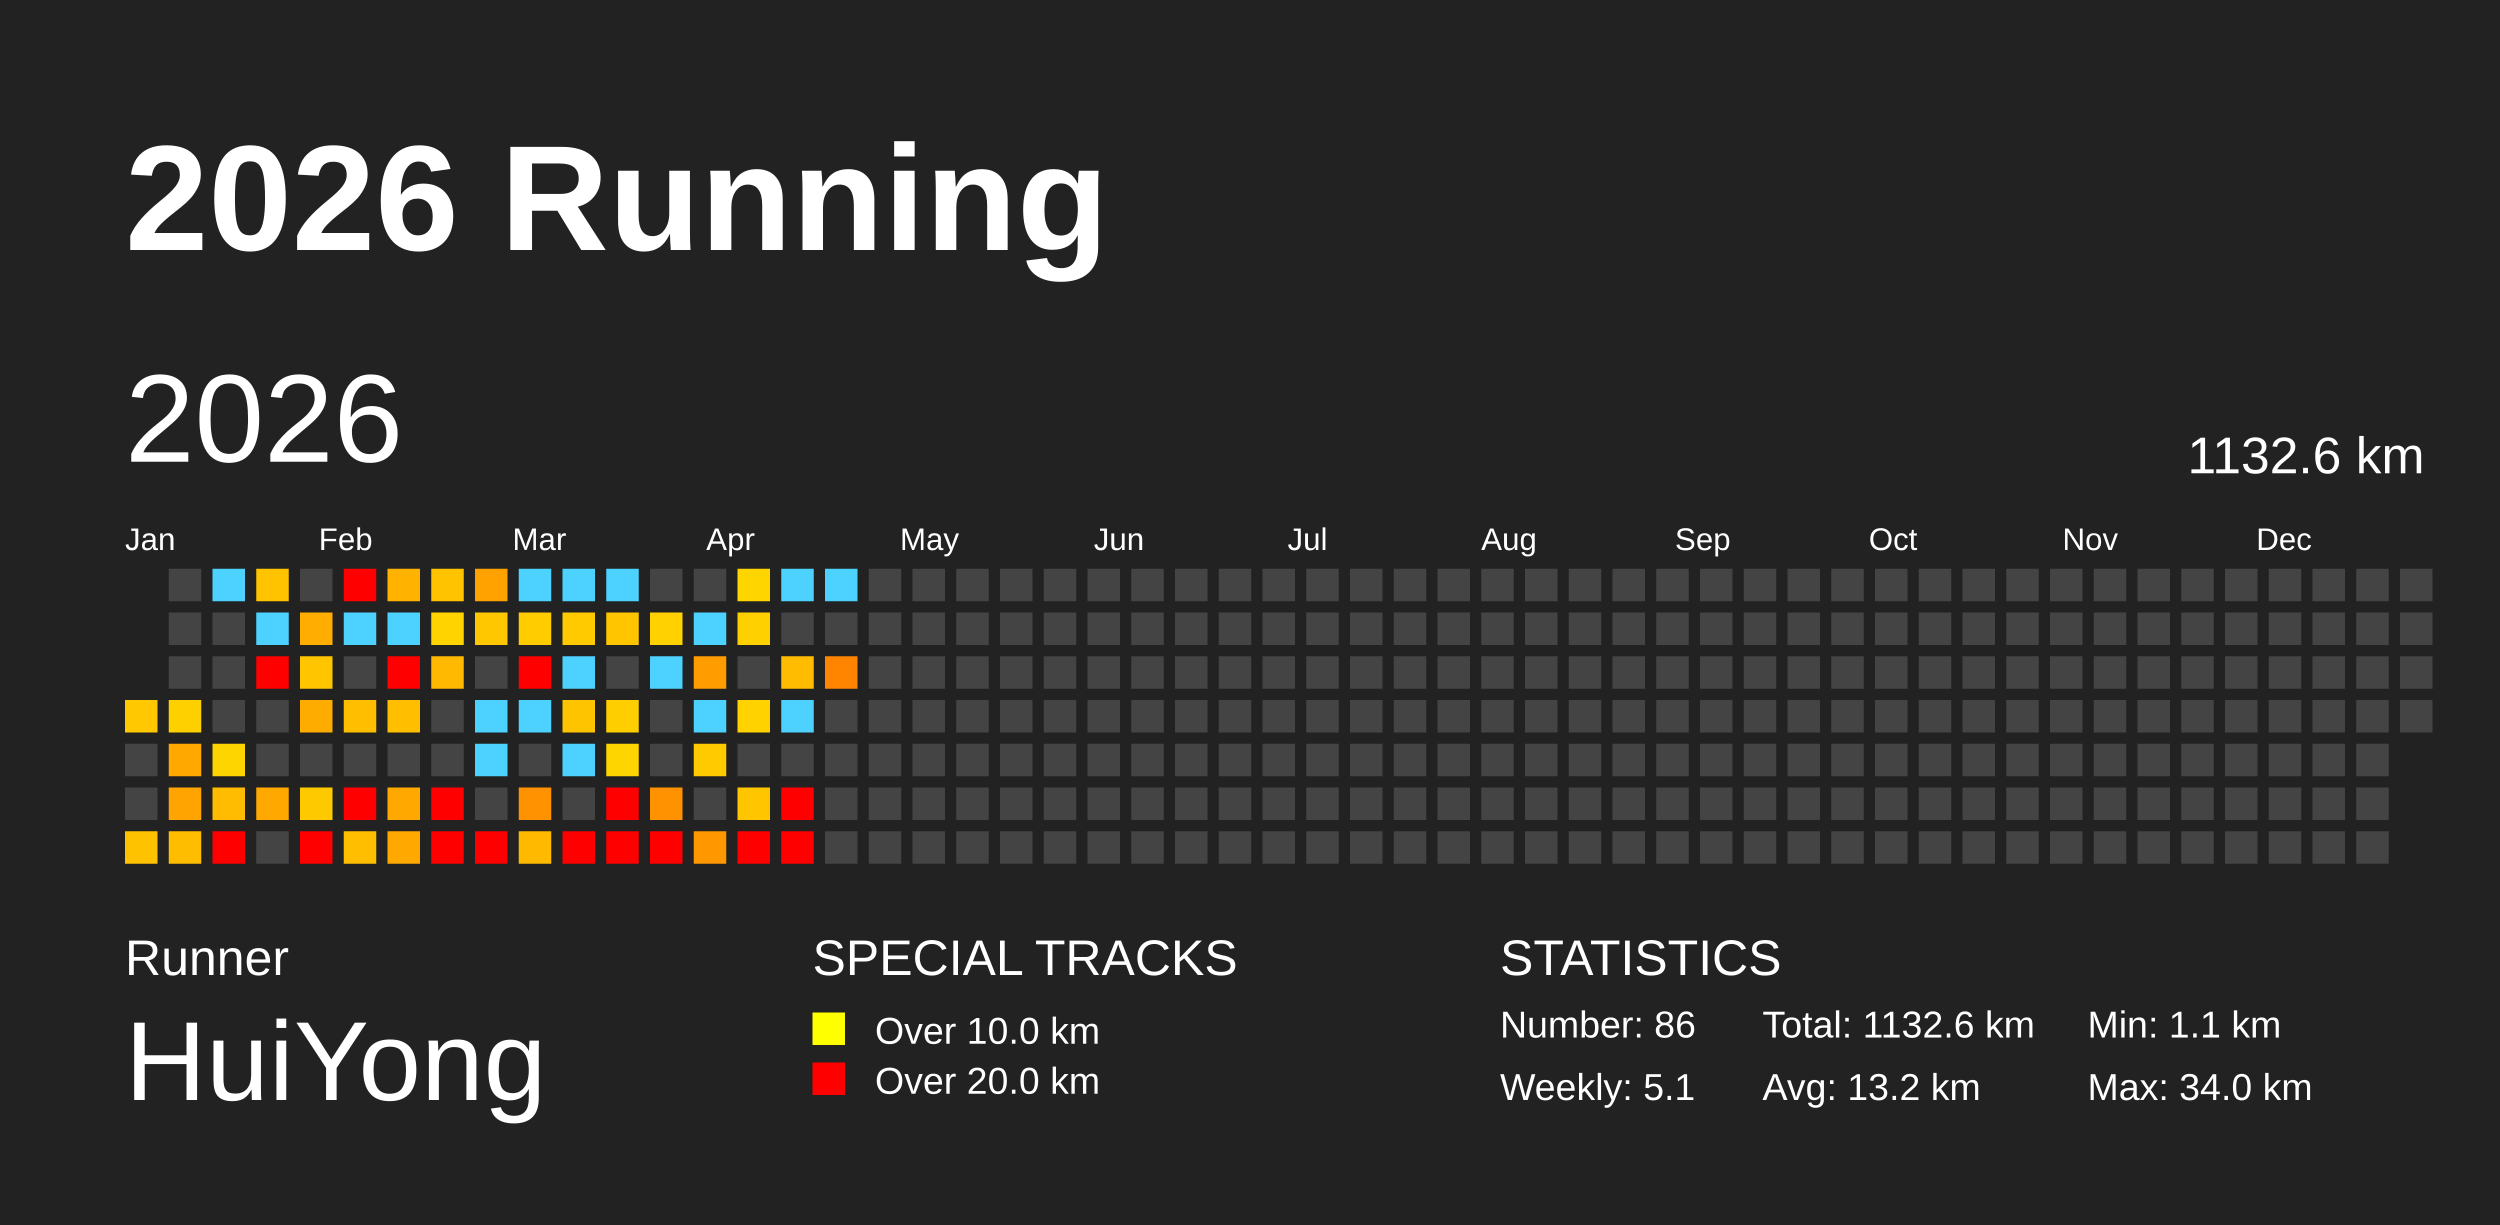
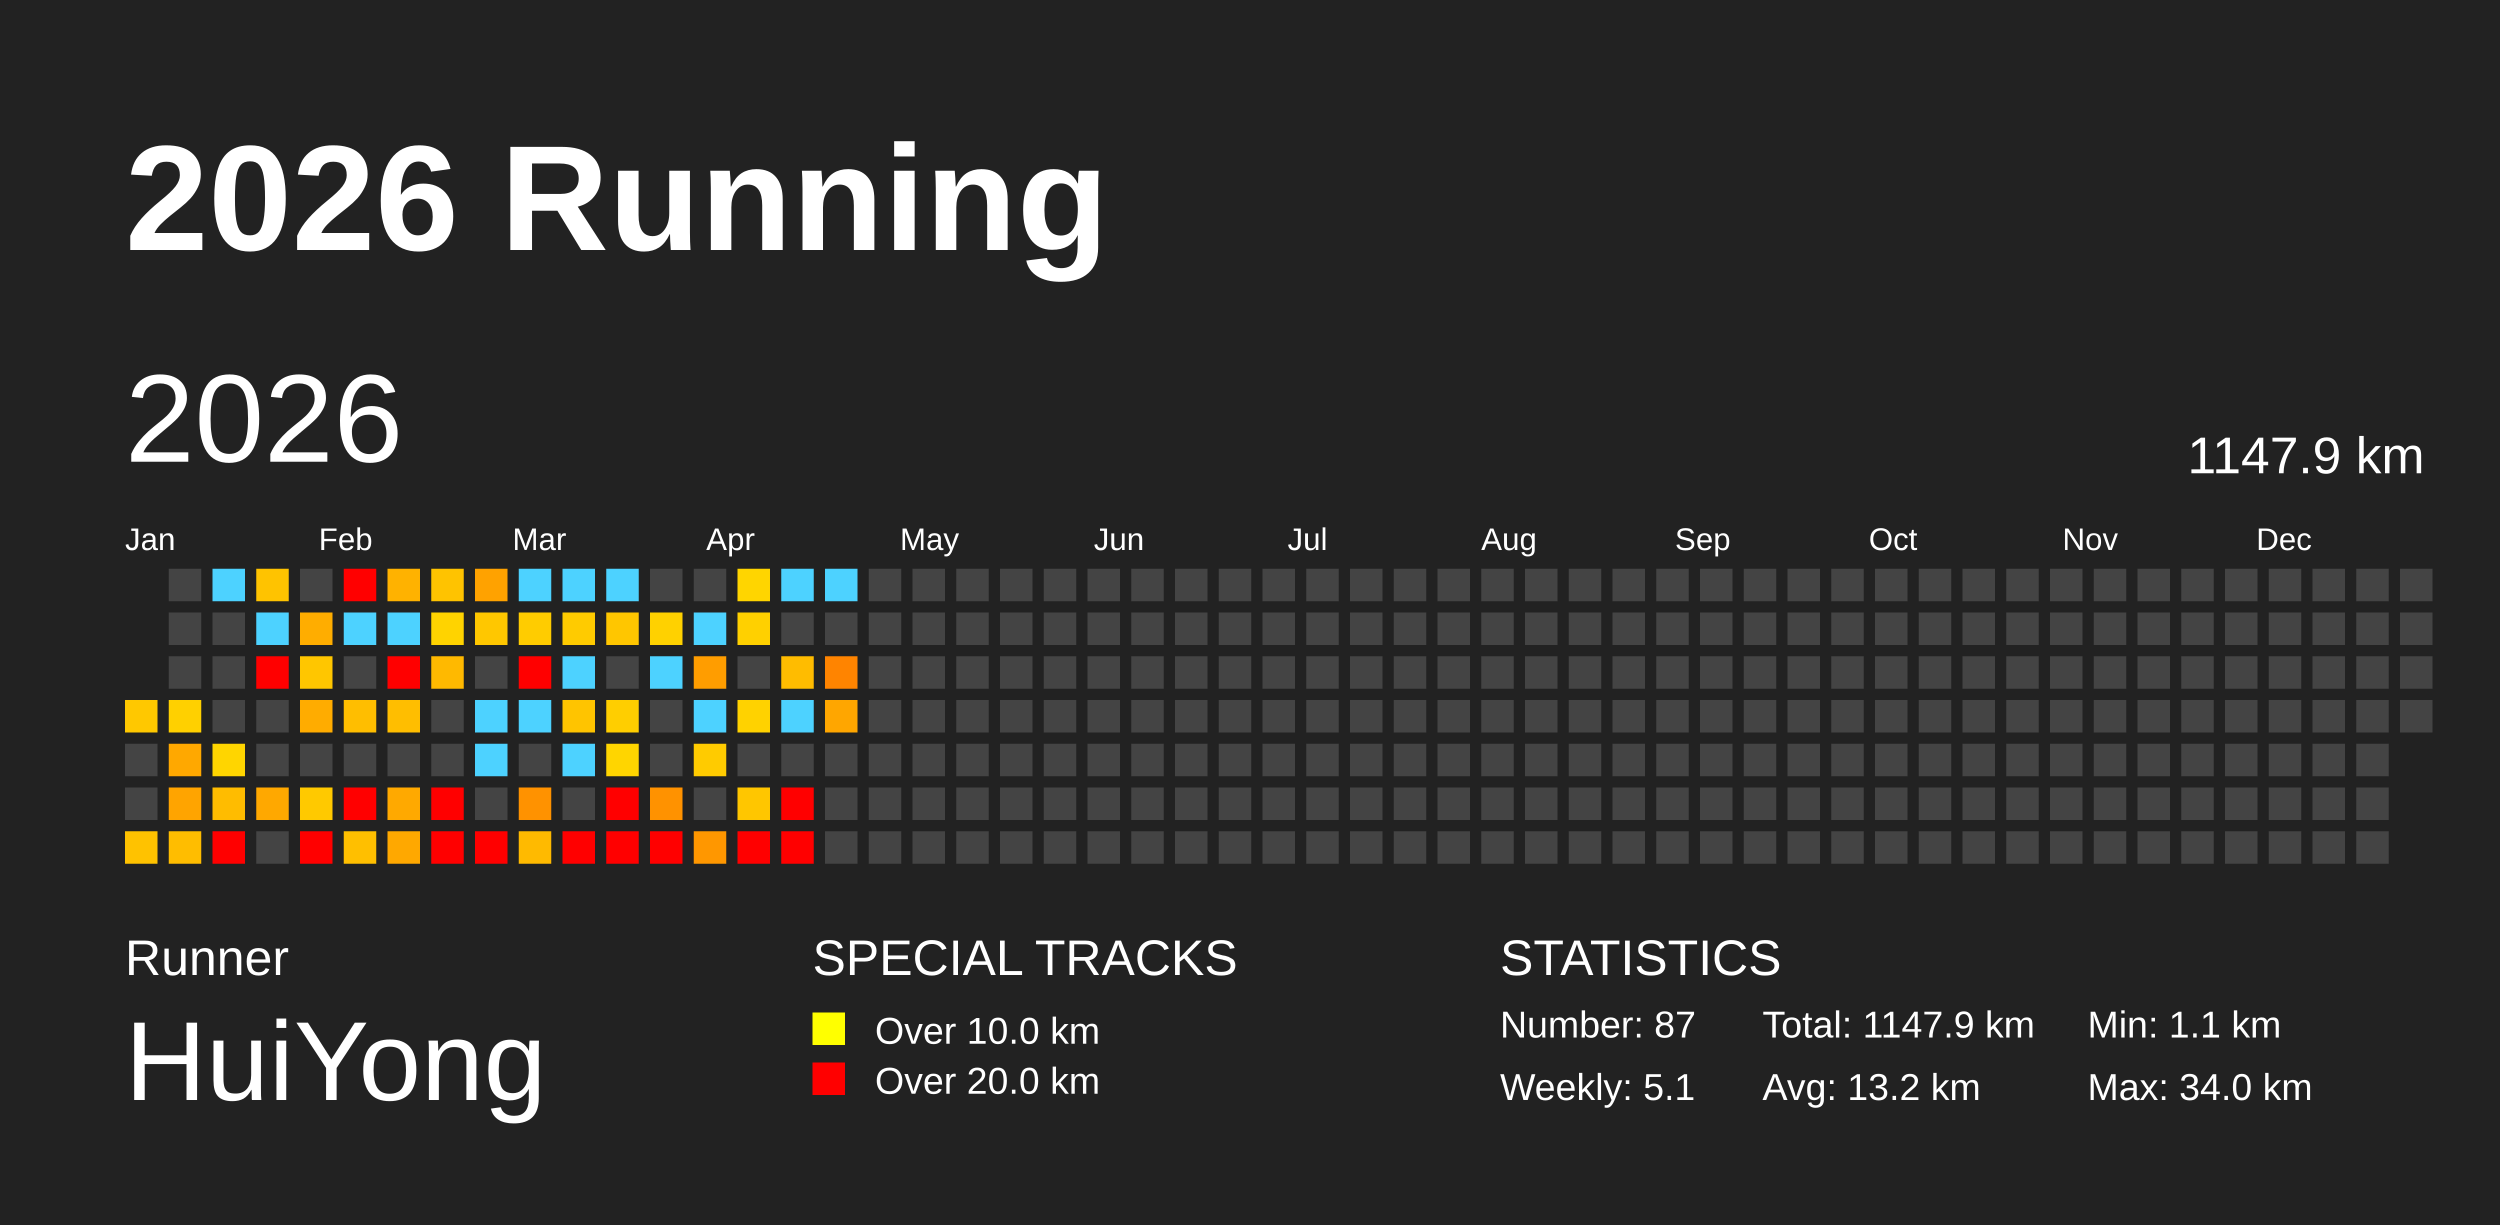
<svg xmlns="http://www.w3.org/2000/svg" baseProfile="full" height="98mm" version="1.1" viewBox="0,0,200,98" width="200mm">
  <defs />
  <rect fill="#222222" height="98" width="200" x="0" y="0" />
  <text fill="#FFFFFF" style="font-size:12px; font-family:Arial; font-weight:bold;" x="10" y="20">2026 Running</text>
  <text fill="#FFFFFF" style="font-size:4px; font-family:Arial" x="10" y="78">Runner</text>
  <text fill="#FFFFFF" style="font-size:9px; font-family:Arial" x="10" y="88">HuiYong</text>
  <text fill="#FFFFFF" style="font-size:4px; font-family:Arial" x="65" y="78">SPECIAL TRACKS</text>
  <rect fill="yellow" height="2.6" width="2.6" x="65" y="81" />
  <text fill="#FFFFFF" style="font-size:3px; font-family:Arial" x="70" y="83.5">Over 10.0 km</text>
  <rect fill="red" height="2.6" width="2.6" x="65" y="85" />
  <text fill="#FFFFFF" style="font-size:3px; font-family:Arial" x="70" y="87.5">Over 20.0 km</text>
  <text fill="#FFFFFF" style="font-size:4px; font-family:Arial" x="120" y="78">STATISTICS</text>
-   <text fill="#FFFFFF" style="font-size:3px; font-family:Arial" x="120" y="83">Number: 86</text>
+   <text fill="#FFFFFF" style="font-size:3px; font-family:Arial" x="120" y="83">Number: 87</text>
  <text fill="#FFFFFF" style="font-size:3px; font-family:Arial" x="120" y="88">Weekly: 5.1</text>
-   <text fill="#FFFFFF" style="font-size:3px; font-family:Arial" x="141" y="83">Total: 1132.6 km</text>
+   <text fill="#FFFFFF" style="font-size:3px; font-family:Arial" x="141" y="83">Total: 1147.9 km</text>
  <text fill="#FFFFFF" style="font-size:3px; font-family:Arial" x="141" y="88">Avg: 13.2 km</text>
  <text fill="#FFFFFF" style="font-size:3px; font-family:Arial" x="167" y="83">Min: 1.1 km</text>
  <text fill="#FFFFFF" style="font-size:3px; font-family:Arial" x="167" y="88">Max: 34.0 km</text>
  <text dominant-baseline="hanging" fill="#FFFFFF" style="font-size:10.0px; font-family:Arial;" x="10" y="30">2026</text>
-   <text dominant-baseline="hanging" fill="#FFFFFF" style="font-size:4.125px; font-family:Arial;" x="175" y="35">1132.6 km</text>
+   <text dominant-baseline="hanging" fill="#FFFFFF" style="font-size:4.125px; font-family:Arial;" x="175" y="35">1147.9 km</text>
  <text fill="#FFFFFF" style="font-size:2.5px; font-family:Arial" x="10.0" y="44">Jan</text>
  <text fill="#FFFFFF" style="font-size:2.5px; font-family:Arial" x="25.5" y="44">Feb</text>
  <text fill="#FFFFFF" style="font-size:2.5px; font-family:Arial" x="41.0" y="44">Mar</text>
  <text fill="#FFFFFF" style="font-size:2.5px; font-family:Arial" x="56.5" y="44">Apr</text>
  <text fill="#FFFFFF" style="font-size:2.5px; font-family:Arial" x="72.0" y="44">May</text>
  <text fill="#FFFFFF" style="font-size:2.5px; font-family:Arial" x="87.5" y="44">Jun</text>
  <text fill="#FFFFFF" style="font-size:2.5px; font-family:Arial" x="103.0" y="44">Jul</text>
  <text fill="#FFFFFF" style="font-size:2.5px; font-family:Arial" x="118.5" y="44">Aug</text>
  <text fill="#FFFFFF" style="font-size:2.5px; font-family:Arial" x="134.0" y="44">Sep</text>
  <text fill="#FFFFFF" style="font-size:2.5px; font-family:Arial" x="149.5" y="44">Oct</text>
  <text fill="#FFFFFF" style="font-size:2.5px; font-family:Arial" x="165.0" y="44">Nov</text>
  <text fill="#FFFFFF" style="font-size:2.5px; font-family:Arial" x="180.5" y="44">Dec</text>
  <rect fill="#ffc800" height="2.6" width="2.6" x="10.0" y="56.0" />
  <rect fill="#444444" height="2.6" width="2.6" x="10.0" y="59.5" />
  <rect fill="#444444" height="2.6" width="2.6" x="10.0" y="63.0" />
  <rect fill="#ffc200" height="2.6" width="2.6" x="10.0" y="66.5" />
  <rect fill="#444444" height="2.6" width="2.6" x="13.5" y="45.5" />
  <rect fill="#444444" height="2.6" width="2.6" x="13.5" y="49.0" />
  <rect fill="#444444" height="2.6" width="2.6" x="13.5" y="52.5" />
  <rect fill="#ffd000" height="2.6" width="2.6" x="13.5" y="56.0" />
  <rect fill="#ffa800" height="2.6" width="2.6" x="13.5" y="59.5" />
  <rect fill="#ffa400" height="2.6" width="2.6" x="13.5" y="63.0" />
  <rect fill="#ffbd00" height="2.6" width="2.6" x="13.5" y="66.5" />
  <rect fill="#4dd2ff" height="2.6" width="2.6" x="17.0" y="45.5" />
  <rect fill="#444444" height="2.6" width="2.6" x="17.0" y="49.0" />
  <rect fill="#444444" height="2.6" width="2.6" x="17.0" y="52.5" />
  <rect fill="#444444" height="2.6" width="2.6" x="17.0" y="56.0" />
  <rect fill="#ffd500" height="2.6" width="2.6" x="17.0" y="59.5" />
  <rect fill="#ffbc00" height="2.6" width="2.6" x="17.0" y="63.0" />
  <rect fill="red" height="2.6" width="2.6" x="17.0" y="66.5" />
  <rect fill="#ffc300" height="2.6" width="2.6" x="20.5" y="45.5" />
  <rect fill="#4dd2ff" height="2.6" width="2.6" x="20.5" y="49.0" />
  <rect fill="red" height="2.6" width="2.6" x="20.5" y="52.5" />
  <rect fill="#444444" height="2.6" width="2.6" x="20.5" y="56.0" />
  <rect fill="#444444" height="2.6" width="2.6" x="20.5" y="59.5" />
  <rect fill="#ffa800" height="2.6" width="2.6" x="20.5" y="63.0" />
  <rect fill="#444444" height="2.6" width="2.6" x="20.5" y="66.5" />
  <rect fill="#444444" height="2.6" width="2.6" x="24.0" y="45.5" />
  <rect fill="#ffad00" height="2.6" width="2.6" x="24.0" y="49.0" />
  <rect fill="#ffc600" height="2.6" width="2.6" x="24.0" y="52.5" />
  <rect fill="#ffac00" height="2.6" width="2.6" x="24.0" y="56.0" />
  <rect fill="#444444" height="2.6" width="2.6" x="24.0" y="59.5" />
  <rect fill="#ffc900" height="2.6" width="2.6" x="24.0" y="63.0" />
  <rect fill="red" height="2.6" width="2.6" x="24.0" y="66.5" />
  <rect fill="red" height="2.6" width="2.6" x="27.5" y="45.5" />
  <rect fill="#4dd2ff" height="2.6" width="2.6" x="27.5" y="49.0" />
  <rect fill="#444444" height="2.6" width="2.6" x="27.5" y="52.5" />
  <rect fill="#ffbe00" height="2.6" width="2.6" x="27.5" y="56.0" />
  <rect fill="#444444" height="2.6" width="2.6" x="27.5" y="59.5" />
  <rect fill="red" height="2.6" width="2.6" x="27.5" y="63.0" />
  <rect fill="#ffbf00" height="2.6" width="2.6" x="27.5" y="66.5" />
  <rect fill="#ffb200" height="2.6" width="2.6" x="31.0" y="45.5" />
  <rect fill="#4dd2ff" height="2.6" width="2.6" x="31.0" y="49.0" />
  <rect fill="red" height="2.6" width="2.6" x="31.0" y="52.5" />
  <rect fill="#ffbe00" height="2.6" width="2.6" x="31.0" y="56.0" />
  <rect fill="#444444" height="2.6" width="2.6" x="31.0" y="59.5" />
  <rect fill="#ffa900" height="2.6" width="2.6" x="31.0" y="63.0" />
  <rect fill="#ffa800" height="2.6" width="2.6" x="31.0" y="66.5" />
  <rect fill="#ffc300" height="2.6" width="2.6" x="34.5" y="45.5" />
  <rect fill="#ffd300" height="2.6" width="2.6" x="34.5" y="49.0" />
  <rect fill="#ffb900" height="2.6" width="2.6" x="34.5" y="52.5" />
  <rect fill="#444444" height="2.6" width="2.6" x="34.5" y="56.0" />
  <rect fill="#444444" height="2.6" width="2.6" x="34.5" y="59.5" />
  <rect fill="red" height="2.6" width="2.6" x="34.5" y="63.0" />
  <rect fill="red" height="2.6" width="2.6" x="34.5" y="66.5" />
  <rect fill="#ffa200" height="2.6" width="2.6" x="38.0" y="45.5" />
  <rect fill="#ffc700" height="2.6" width="2.6" x="38.0" y="49.0" />
  <rect fill="#444444" height="2.6" width="2.6" x="38.0" y="52.5" />
  <rect fill="#4dd2ff" height="2.6" width="2.6" x="38.0" y="56.0" />
  <rect fill="#4dd2ff" height="2.6" width="2.6" x="38.0" y="59.5" />
  <rect fill="#444444" height="2.6" width="2.6" x="38.0" y="63.0" />
  <rect fill="red" height="2.6" width="2.6" x="38.0" y="66.5" />
  <rect fill="#4dd2ff" height="2.6" width="2.6" x="41.5" y="45.5" />
  <rect fill="#ffcc00" height="2.6" width="2.6" x="41.5" y="49.0" />
  <rect fill="red" height="2.6" width="2.6" x="41.5" y="52.5" />
  <rect fill="#4dd2ff" height="2.6" width="2.6" x="41.5" y="56.0" />
  <rect fill="#444444" height="2.6" width="2.6" x="41.5" y="59.5" />
  <rect fill="#ff9200" height="2.6" width="2.6" x="41.5" y="63.0" />
  <rect fill="#ffba00" height="2.6" width="2.6" x="41.5" y="66.5" />
  <rect fill="#4dd2ff" height="2.6" width="2.6" x="45.0" y="45.5" />
  <rect fill="#ffcb00" height="2.6" width="2.6" x="45.0" y="49.0" />
  <rect fill="#4dd2ff" height="2.6" width="2.6" x="45.0" y="52.5" />
  <rect fill="#ffc400" height="2.6" width="2.6" x="45.0" y="56.0" />
  <rect fill="#4dd2ff" height="2.6" width="2.6" x="45.0" y="59.5" />
  <rect fill="#444444" height="2.6" width="2.6" x="45.0" y="63.0" />
  <rect fill="red" height="2.6" width="2.6" x="45.0" y="66.5" />
  <rect fill="#4dd2ff" height="2.6" width="2.6" x="48.5" y="45.5" />
  <rect fill="#ffc600" height="2.6" width="2.6" x="48.5" y="49.0" />
  <rect fill="#444444" height="2.6" width="2.6" x="48.5" y="52.5" />
  <rect fill="#ffce00" height="2.6" width="2.6" x="48.5" y="56.0" />
  <rect fill="#ffd500" height="2.6" width="2.6" x="48.5" y="59.5" />
  <rect fill="red" height="2.6" width="2.6" x="48.5" y="63.0" />
  <rect fill="red" height="2.6" width="2.6" x="48.5" y="66.5" />
  <rect fill="#444444" height="2.6" width="2.6" x="52.0" y="45.5" />
  <rect fill="#ffd100" height="2.6" width="2.6" x="52.0" y="49.0" />
  <rect fill="#4dd2ff" height="2.6" width="2.6" x="52.0" y="52.5" />
  <rect fill="#444444" height="2.6" width="2.6" x="52.0" y="56.0" />
  <rect fill="#444444" height="2.6" width="2.6" x="52.0" y="59.5" />
  <rect fill="#ff9200" height="2.6" width="2.6" x="52.0" y="63.0" />
  <rect fill="red" height="2.6" width="2.6" x="52.0" y="66.5" />
  <rect fill="#444444" height="2.6" width="2.6" x="55.5" y="45.5" />
  <rect fill="#4dd2ff" height="2.6" width="2.6" x="55.5" y="49.0" />
  <rect fill="#ff9d00" height="2.6" width="2.6" x="55.5" y="52.5" />
  <rect fill="#4dd2ff" height="2.6" width="2.6" x="55.5" y="56.0" />
  <rect fill="#ffcb00" height="2.6" width="2.6" x="55.5" y="59.5" />
  <rect fill="#444444" height="2.6" width="2.6" x="55.5" y="63.0" />
  <rect fill="#ff9700" height="2.6" width="2.6" x="55.5" y="66.5" />
  <rect fill="#ffd500" height="2.6" width="2.6" x="59.0" y="45.5" />
  <rect fill="#ffd000" height="2.6" width="2.6" x="59.0" y="49.0" />
  <rect fill="#444444" height="2.6" width="2.6" x="59.0" y="52.5" />
  <rect fill="#ffd200" height="2.6" width="2.6" x="59.0" y="56.0" />
  <rect fill="#444444" height="2.6" width="2.6" x="59.0" y="59.5" />
  <rect fill="#ffc600" height="2.6" width="2.6" x="59.0" y="63.0" />
  <rect fill="red" height="2.6" width="2.6" x="59.0" y="66.5" />
  <rect fill="#4dd2ff" height="2.6" width="2.6" x="62.5" y="45.5" />
  <rect fill="#444444" height="2.6" width="2.6" x="62.5" y="49.0" />
  <rect fill="#ffbc00" height="2.6" width="2.6" x="62.5" y="52.5" />
  <rect fill="#4dd2ff" height="2.6" width="2.6" x="62.5" y="56.0" />
  <rect fill="#444444" height="2.6" width="2.6" x="62.5" y="59.5" />
  <rect fill="red" height="2.6" width="2.6" x="62.5" y="63.0" />
  <rect fill="red" height="2.6" width="2.6" x="62.5" y="66.5" />
  <rect fill="#4dd2ff" height="2.6" width="2.6" x="66.0" y="45.5" />
  <rect fill="#444444" height="2.6" width="2.6" x="66.0" y="49.0" />
  <rect fill="#ff8400" height="2.6" width="2.6" x="66.0" y="52.5" />
-   <rect fill="#444444" height="2.6" width="2.6" x="66.0" y="56.0" />
+   <rect fill="#ffa600" height="2.6" width="2.6" x="66.0" y="56.0" />
  <rect fill="#444444" height="2.6" width="2.6" x="66.0" y="59.5" />
  <rect fill="#444444" height="2.6" width="2.6" x="66.0" y="63.0" />
  <rect fill="#444444" height="2.6" width="2.6" x="66.0" y="66.5" />
  <rect fill="#444444" height="2.6" width="2.6" x="69.5" y="45.5" />
  <rect fill="#444444" height="2.6" width="2.6" x="69.5" y="49.0" />
  <rect fill="#444444" height="2.6" width="2.6" x="69.5" y="52.5" />
  <rect fill="#444444" height="2.6" width="2.6" x="69.5" y="56.0" />
  <rect fill="#444444" height="2.6" width="2.6" x="69.5" y="59.5" />
  <rect fill="#444444" height="2.6" width="2.6" x="69.5" y="63.0" />
  <rect fill="#444444" height="2.6" width="2.6" x="69.5" y="66.5" />
  <rect fill="#444444" height="2.6" width="2.6" x="73.0" y="45.5" />
  <rect fill="#444444" height="2.6" width="2.6" x="73.0" y="49.0" />
  <rect fill="#444444" height="2.6" width="2.6" x="73.0" y="52.5" />
  <rect fill="#444444" height="2.6" width="2.6" x="73.0" y="56.0" />
  <rect fill="#444444" height="2.6" width="2.6" x="73.0" y="59.5" />
  <rect fill="#444444" height="2.6" width="2.6" x="73.0" y="63.0" />
  <rect fill="#444444" height="2.6" width="2.6" x="73.0" y="66.5" />
  <rect fill="#444444" height="2.6" width="2.6" x="76.5" y="45.5" />
  <rect fill="#444444" height="2.6" width="2.6" x="76.5" y="49.0" />
  <rect fill="#444444" height="2.6" width="2.6" x="76.5" y="52.5" />
  <rect fill="#444444" height="2.6" width="2.6" x="76.5" y="56.0" />
  <rect fill="#444444" height="2.6" width="2.6" x="76.5" y="59.5" />
  <rect fill="#444444" height="2.6" width="2.6" x="76.5" y="63.0" />
  <rect fill="#444444" height="2.6" width="2.6" x="76.5" y="66.5" />
  <rect fill="#444444" height="2.6" width="2.6" x="80.0" y="45.5" />
  <rect fill="#444444" height="2.6" width="2.6" x="80.0" y="49.0" />
  <rect fill="#444444" height="2.6" width="2.6" x="80.0" y="52.5" />
  <rect fill="#444444" height="2.6" width="2.6" x="80.0" y="56.0" />
  <rect fill="#444444" height="2.6" width="2.6" x="80.0" y="59.5" />
  <rect fill="#444444" height="2.6" width="2.6" x="80.0" y="63.0" />
  <rect fill="#444444" height="2.6" width="2.6" x="80.0" y="66.5" />
  <rect fill="#444444" height="2.6" width="2.6" x="83.5" y="45.5" />
  <rect fill="#444444" height="2.6" width="2.6" x="83.5" y="49.0" />
  <rect fill="#444444" height="2.6" width="2.6" x="83.5" y="52.5" />
  <rect fill="#444444" height="2.6" width="2.6" x="83.5" y="56.0" />
  <rect fill="#444444" height="2.6" width="2.6" x="83.5" y="59.5" />
  <rect fill="#444444" height="2.6" width="2.6" x="83.5" y="63.0" />
  <rect fill="#444444" height="2.6" width="2.6" x="83.5" y="66.5" />
  <rect fill="#444444" height="2.6" width="2.6" x="87.0" y="45.5" />
  <rect fill="#444444" height="2.6" width="2.6" x="87.0" y="49.0" />
  <rect fill="#444444" height="2.6" width="2.6" x="87.0" y="52.5" />
  <rect fill="#444444" height="2.6" width="2.6" x="87.0" y="56.0" />
  <rect fill="#444444" height="2.6" width="2.6" x="87.0" y="59.5" />
  <rect fill="#444444" height="2.6" width="2.6" x="87.0" y="63.0" />
  <rect fill="#444444" height="2.6" width="2.6" x="87.0" y="66.5" />
  <rect fill="#444444" height="2.6" width="2.6" x="90.5" y="45.5" />
  <rect fill="#444444" height="2.6" width="2.6" x="90.5" y="49.0" />
  <rect fill="#444444" height="2.6" width="2.6" x="90.5" y="52.5" />
  <rect fill="#444444" height="2.6" width="2.6" x="90.5" y="56.0" />
  <rect fill="#444444" height="2.6" width="2.6" x="90.5" y="59.5" />
  <rect fill="#444444" height="2.6" width="2.6" x="90.5" y="63.0" />
  <rect fill="#444444" height="2.6" width="2.6" x="90.5" y="66.5" />
  <rect fill="#444444" height="2.6" width="2.6" x="94.0" y="45.5" />
  <rect fill="#444444" height="2.6" width="2.6" x="94.0" y="49.0" />
  <rect fill="#444444" height="2.6" width="2.6" x="94.0" y="52.5" />
  <rect fill="#444444" height="2.6" width="2.6" x="94.0" y="56.0" />
  <rect fill="#444444" height="2.6" width="2.6" x="94.0" y="59.5" />
  <rect fill="#444444" height="2.6" width="2.6" x="94.0" y="63.0" />
  <rect fill="#444444" height="2.6" width="2.6" x="94.0" y="66.5" />
  <rect fill="#444444" height="2.6" width="2.6" x="97.5" y="45.5" />
  <rect fill="#444444" height="2.6" width="2.6" x="97.5" y="49.0" />
  <rect fill="#444444" height="2.6" width="2.6" x="97.5" y="52.5" />
  <rect fill="#444444" height="2.6" width="2.6" x="97.5" y="56.0" />
  <rect fill="#444444" height="2.6" width="2.6" x="97.5" y="59.5" />
  <rect fill="#444444" height="2.6" width="2.6" x="97.5" y="63.0" />
  <rect fill="#444444" height="2.6" width="2.6" x="97.5" y="66.5" />
  <rect fill="#444444" height="2.6" width="2.6" x="101.0" y="45.5" />
  <rect fill="#444444" height="2.6" width="2.6" x="101.0" y="49.0" />
  <rect fill="#444444" height="2.6" width="2.6" x="101.0" y="52.5" />
  <rect fill="#444444" height="2.6" width="2.6" x="101.0" y="56.0" />
  <rect fill="#444444" height="2.6" width="2.6" x="101.0" y="59.5" />
  <rect fill="#444444" height="2.6" width="2.6" x="101.0" y="63.0" />
  <rect fill="#444444" height="2.6" width="2.6" x="101.0" y="66.5" />
  <rect fill="#444444" height="2.6" width="2.6" x="104.5" y="45.5" />
  <rect fill="#444444" height="2.6" width="2.6" x="104.5" y="49.0" />
  <rect fill="#444444" height="2.6" width="2.6" x="104.5" y="52.5" />
  <rect fill="#444444" height="2.6" width="2.6" x="104.5" y="56.0" />
  <rect fill="#444444" height="2.6" width="2.6" x="104.5" y="59.5" />
  <rect fill="#444444" height="2.6" width="2.6" x="104.5" y="63.0" />
  <rect fill="#444444" height="2.6" width="2.6" x="104.5" y="66.5" />
  <rect fill="#444444" height="2.6" width="2.6" x="108.0" y="45.5" />
  <rect fill="#444444" height="2.6" width="2.6" x="108.0" y="49.0" />
  <rect fill="#444444" height="2.6" width="2.6" x="108.0" y="52.5" />
  <rect fill="#444444" height="2.6" width="2.6" x="108.0" y="56.0" />
  <rect fill="#444444" height="2.6" width="2.6" x="108.0" y="59.5" />
  <rect fill="#444444" height="2.6" width="2.6" x="108.0" y="63.0" />
  <rect fill="#444444" height="2.6" width="2.6" x="108.0" y="66.5" />
  <rect fill="#444444" height="2.6" width="2.6" x="111.5" y="45.5" />
  <rect fill="#444444" height="2.6" width="2.6" x="111.5" y="49.0" />
  <rect fill="#444444" height="2.6" width="2.6" x="111.5" y="52.5" />
  <rect fill="#444444" height="2.6" width="2.6" x="111.5" y="56.0" />
  <rect fill="#444444" height="2.6" width="2.6" x="111.5" y="59.5" />
  <rect fill="#444444" height="2.6" width="2.6" x="111.5" y="63.0" />
  <rect fill="#444444" height="2.6" width="2.6" x="111.5" y="66.5" />
  <rect fill="#444444" height="2.6" width="2.6" x="115.0" y="45.5" />
  <rect fill="#444444" height="2.6" width="2.6" x="115.0" y="49.0" />
  <rect fill="#444444" height="2.6" width="2.6" x="115.0" y="52.5" />
  <rect fill="#444444" height="2.6" width="2.6" x="115.0" y="56.0" />
  <rect fill="#444444" height="2.6" width="2.6" x="115.0" y="59.5" />
  <rect fill="#444444" height="2.6" width="2.6" x="115.0" y="63.0" />
  <rect fill="#444444" height="2.6" width="2.6" x="115.0" y="66.5" />
  <rect fill="#444444" height="2.6" width="2.6" x="118.5" y="45.5" />
  <rect fill="#444444" height="2.6" width="2.6" x="118.5" y="49.0" />
  <rect fill="#444444" height="2.6" width="2.6" x="118.5" y="52.5" />
  <rect fill="#444444" height="2.6" width="2.6" x="118.5" y="56.0" />
  <rect fill="#444444" height="2.6" width="2.6" x="118.5" y="59.5" />
  <rect fill="#444444" height="2.6" width="2.6" x="118.5" y="63.0" />
  <rect fill="#444444" height="2.6" width="2.6" x="118.5" y="66.5" />
  <rect fill="#444444" height="2.6" width="2.6" x="122.0" y="45.5" />
  <rect fill="#444444" height="2.6" width="2.6" x="122.0" y="49.0" />
  <rect fill="#444444" height="2.6" width="2.6" x="122.0" y="52.5" />
  <rect fill="#444444" height="2.6" width="2.6" x="122.0" y="56.0" />
  <rect fill="#444444" height="2.6" width="2.6" x="122.0" y="59.5" />
  <rect fill="#444444" height="2.6" width="2.6" x="122.0" y="63.0" />
  <rect fill="#444444" height="2.6" width="2.6" x="122.0" y="66.5" />
  <rect fill="#444444" height="2.6" width="2.6" x="125.5" y="45.5" />
  <rect fill="#444444" height="2.6" width="2.6" x="125.5" y="49.0" />
  <rect fill="#444444" height="2.6" width="2.6" x="125.5" y="52.5" />
  <rect fill="#444444" height="2.6" width="2.6" x="125.5" y="56.0" />
  <rect fill="#444444" height="2.6" width="2.6" x="125.5" y="59.5" />
  <rect fill="#444444" height="2.6" width="2.6" x="125.5" y="63.0" />
  <rect fill="#444444" height="2.6" width="2.6" x="125.5" y="66.5" />
  <rect fill="#444444" height="2.6" width="2.6" x="129.0" y="45.5" />
  <rect fill="#444444" height="2.6" width="2.6" x="129.0" y="49.0" />
  <rect fill="#444444" height="2.6" width="2.6" x="129.0" y="52.5" />
  <rect fill="#444444" height="2.6" width="2.6" x="129.0" y="56.0" />
  <rect fill="#444444" height="2.6" width="2.6" x="129.0" y="59.5" />
  <rect fill="#444444" height="2.6" width="2.6" x="129.0" y="63.0" />
  <rect fill="#444444" height="2.6" width="2.6" x="129.0" y="66.5" />
  <rect fill="#444444" height="2.6" width="2.6" x="132.5" y="45.5" />
  <rect fill="#444444" height="2.6" width="2.6" x="132.5" y="49.0" />
  <rect fill="#444444" height="2.6" width="2.6" x="132.5" y="52.5" />
  <rect fill="#444444" height="2.6" width="2.6" x="132.5" y="56.0" />
  <rect fill="#444444" height="2.6" width="2.6" x="132.5" y="59.5" />
  <rect fill="#444444" height="2.6" width="2.6" x="132.5" y="63.0" />
  <rect fill="#444444" height="2.6" width="2.6" x="132.5" y="66.5" />
  <rect fill="#444444" height="2.6" width="2.6" x="136.0" y="45.5" />
  <rect fill="#444444" height="2.6" width="2.6" x="136.0" y="49.0" />
  <rect fill="#444444" height="2.6" width="2.6" x="136.0" y="52.5" />
  <rect fill="#444444" height="2.6" width="2.6" x="136.0" y="56.0" />
  <rect fill="#444444" height="2.6" width="2.6" x="136.0" y="59.5" />
  <rect fill="#444444" height="2.6" width="2.6" x="136.0" y="63.0" />
  <rect fill="#444444" height="2.6" width="2.6" x="136.0" y="66.5" />
  <rect fill="#444444" height="2.6" width="2.6" x="139.5" y="45.5" />
  <rect fill="#444444" height="2.6" width="2.6" x="139.5" y="49.0" />
  <rect fill="#444444" height="2.6" width="2.6" x="139.5" y="52.5" />
  <rect fill="#444444" height="2.6" width="2.6" x="139.5" y="56.0" />
  <rect fill="#444444" height="2.6" width="2.6" x="139.5" y="59.5" />
  <rect fill="#444444" height="2.6" width="2.6" x="139.5" y="63.0" />
  <rect fill="#444444" height="2.6" width="2.6" x="139.5" y="66.5" />
  <rect fill="#444444" height="2.6" width="2.6" x="143.0" y="45.5" />
  <rect fill="#444444" height="2.6" width="2.6" x="143.0" y="49.0" />
  <rect fill="#444444" height="2.6" width="2.6" x="143.0" y="52.5" />
  <rect fill="#444444" height="2.6" width="2.6" x="143.0" y="56.0" />
  <rect fill="#444444" height="2.6" width="2.6" x="143.0" y="59.5" />
  <rect fill="#444444" height="2.6" width="2.6" x="143.0" y="63.0" />
  <rect fill="#444444" height="2.6" width="2.6" x="143.0" y="66.5" />
  <rect fill="#444444" height="2.6" width="2.6" x="146.5" y="45.5" />
  <rect fill="#444444" height="2.6" width="2.6" x="146.5" y="49.0" />
  <rect fill="#444444" height="2.6" width="2.6" x="146.5" y="52.5" />
  <rect fill="#444444" height="2.6" width="2.6" x="146.5" y="56.0" />
  <rect fill="#444444" height="2.6" width="2.6" x="146.5" y="59.5" />
  <rect fill="#444444" height="2.6" width="2.6" x="146.5" y="63.0" />
  <rect fill="#444444" height="2.6" width="2.6" x="146.5" y="66.5" />
  <rect fill="#444444" height="2.6" width="2.6" x="150.0" y="45.5" />
  <rect fill="#444444" height="2.6" width="2.6" x="150.0" y="49.0" />
  <rect fill="#444444" height="2.6" width="2.6" x="150.0" y="52.5" />
  <rect fill="#444444" height="2.6" width="2.6" x="150.0" y="56.0" />
  <rect fill="#444444" height="2.6" width="2.6" x="150.0" y="59.5" />
  <rect fill="#444444" height="2.6" width="2.6" x="150.0" y="63.0" />
  <rect fill="#444444" height="2.6" width="2.6" x="150.0" y="66.5" />
  <rect fill="#444444" height="2.6" width="2.6" x="153.5" y="45.5" />
  <rect fill="#444444" height="2.6" width="2.6" x="153.5" y="49.0" />
  <rect fill="#444444" height="2.6" width="2.6" x="153.5" y="52.5" />
  <rect fill="#444444" height="2.6" width="2.6" x="153.5" y="56.0" />
  <rect fill="#444444" height="2.6" width="2.6" x="153.5" y="59.5" />
  <rect fill="#444444" height="2.6" width="2.6" x="153.5" y="63.0" />
  <rect fill="#444444" height="2.6" width="2.6" x="153.5" y="66.5" />
  <rect fill="#444444" height="2.6" width="2.6" x="157.0" y="45.5" />
  <rect fill="#444444" height="2.6" width="2.6" x="157.0" y="49.0" />
  <rect fill="#444444" height="2.6" width="2.6" x="157.0" y="52.5" />
  <rect fill="#444444" height="2.6" width="2.6" x="157.0" y="56.0" />
  <rect fill="#444444" height="2.6" width="2.6" x="157.0" y="59.5" />
  <rect fill="#444444" height="2.6" width="2.6" x="157.0" y="63.0" />
  <rect fill="#444444" height="2.6" width="2.6" x="157.0" y="66.5" />
  <rect fill="#444444" height="2.6" width="2.6" x="160.5" y="45.5" />
  <rect fill="#444444" height="2.6" width="2.6" x="160.5" y="49.0" />
  <rect fill="#444444" height="2.6" width="2.6" x="160.5" y="52.5" />
  <rect fill="#444444" height="2.6" width="2.6" x="160.5" y="56.0" />
  <rect fill="#444444" height="2.6" width="2.6" x="160.5" y="59.5" />
  <rect fill="#444444" height="2.6" width="2.6" x="160.5" y="63.0" />
  <rect fill="#444444" height="2.6" width="2.6" x="160.5" y="66.5" />
  <rect fill="#444444" height="2.6" width="2.6" x="164.0" y="45.5" />
  <rect fill="#444444" height="2.6" width="2.6" x="164.0" y="49.0" />
  <rect fill="#444444" height="2.6" width="2.6" x="164.0" y="52.5" />
  <rect fill="#444444" height="2.6" width="2.6" x="164.0" y="56.0" />
  <rect fill="#444444" height="2.6" width="2.6" x="164.0" y="59.5" />
  <rect fill="#444444" height="2.6" width="2.6" x="164.0" y="63.0" />
  <rect fill="#444444" height="2.6" width="2.6" x="164.0" y="66.5" />
  <rect fill="#444444" height="2.6" width="2.6" x="167.5" y="45.5" />
  <rect fill="#444444" height="2.6" width="2.6" x="167.5" y="49.0" />
  <rect fill="#444444" height="2.6" width="2.6" x="167.5" y="52.5" />
  <rect fill="#444444" height="2.6" width="2.6" x="167.5" y="56.0" />
  <rect fill="#444444" height="2.6" width="2.6" x="167.5" y="59.5" />
  <rect fill="#444444" height="2.6" width="2.6" x="167.5" y="63.0" />
  <rect fill="#444444" height="2.6" width="2.6" x="167.5" y="66.5" />
  <rect fill="#444444" height="2.6" width="2.6" x="171.0" y="45.5" />
  <rect fill="#444444" height="2.6" width="2.6" x="171.0" y="49.0" />
  <rect fill="#444444" height="2.6" width="2.6" x="171.0" y="52.5" />
  <rect fill="#444444" height="2.6" width="2.6" x="171.0" y="56.0" />
  <rect fill="#444444" height="2.6" width="2.6" x="171.0" y="59.5" />
  <rect fill="#444444" height="2.6" width="2.6" x="171.0" y="63.0" />
  <rect fill="#444444" height="2.6" width="2.6" x="171.0" y="66.5" />
  <rect fill="#444444" height="2.6" width="2.6" x="174.5" y="45.5" />
  <rect fill="#444444" height="2.6" width="2.6" x="174.5" y="49.0" />
  <rect fill="#444444" height="2.6" width="2.6" x="174.5" y="52.5" />
  <rect fill="#444444" height="2.6" width="2.6" x="174.5" y="56.0" />
  <rect fill="#444444" height="2.6" width="2.6" x="174.5" y="59.5" />
  <rect fill="#444444" height="2.6" width="2.6" x="174.5" y="63.0" />
  <rect fill="#444444" height="2.6" width="2.6" x="174.5" y="66.5" />
  <rect fill="#444444" height="2.6" width="2.6" x="178.0" y="45.5" />
  <rect fill="#444444" height="2.6" width="2.6" x="178.0" y="49.0" />
  <rect fill="#444444" height="2.6" width="2.6" x="178.0" y="52.5" />
  <rect fill="#444444" height="2.6" width="2.6" x="178.0" y="56.0" />
  <rect fill="#444444" height="2.6" width="2.6" x="178.0" y="59.5" />
  <rect fill="#444444" height="2.6" width="2.6" x="178.0" y="63.0" />
  <rect fill="#444444" height="2.6" width="2.6" x="178.0" y="66.5" />
  <rect fill="#444444" height="2.6" width="2.6" x="181.5" y="45.5" />
  <rect fill="#444444" height="2.6" width="2.6" x="181.5" y="49.0" />
  <rect fill="#444444" height="2.6" width="2.6" x="181.5" y="52.5" />
  <rect fill="#444444" height="2.6" width="2.6" x="181.5" y="56.0" />
  <rect fill="#444444" height="2.6" width="2.6" x="181.5" y="59.5" />
  <rect fill="#444444" height="2.6" width="2.6" x="181.5" y="63.0" />
  <rect fill="#444444" height="2.6" width="2.6" x="181.5" y="66.5" />
  <rect fill="#444444" height="2.6" width="2.6" x="185.0" y="45.5" />
  <rect fill="#444444" height="2.6" width="2.6" x="185.0" y="49.0" />
  <rect fill="#444444" height="2.6" width="2.6" x="185.0" y="52.5" />
  <rect fill="#444444" height="2.6" width="2.6" x="185.0" y="56.0" />
  <rect fill="#444444" height="2.6" width="2.6" x="185.0" y="59.5" />
  <rect fill="#444444" height="2.6" width="2.6" x="185.0" y="63.0" />
  <rect fill="#444444" height="2.6" width="2.6" x="185.0" y="66.5" />
  <rect fill="#444444" height="2.6" width="2.6" x="188.5" y="45.5" />
  <rect fill="#444444" height="2.6" width="2.6" x="188.5" y="49.0" />
  <rect fill="#444444" height="2.6" width="2.6" x="188.5" y="52.5" />
  <rect fill="#444444" height="2.6" width="2.6" x="188.5" y="56.0" />
  <rect fill="#444444" height="2.6" width="2.6" x="188.5" y="59.5" />
  <rect fill="#444444" height="2.6" width="2.6" x="188.5" y="63.0" />
  <rect fill="#444444" height="2.6" width="2.6" x="188.5" y="66.5" />
  <rect fill="#444444" height="2.6" width="2.6" x="192.0" y="45.5" />
  <rect fill="#444444" height="2.6" width="2.6" x="192.0" y="49.0" />
  <rect fill="#444444" height="2.6" width="2.6" x="192.0" y="52.5" />
  <rect fill="#444444" height="2.6" width="2.6" x="192.0" y="56.0" />
</svg>
